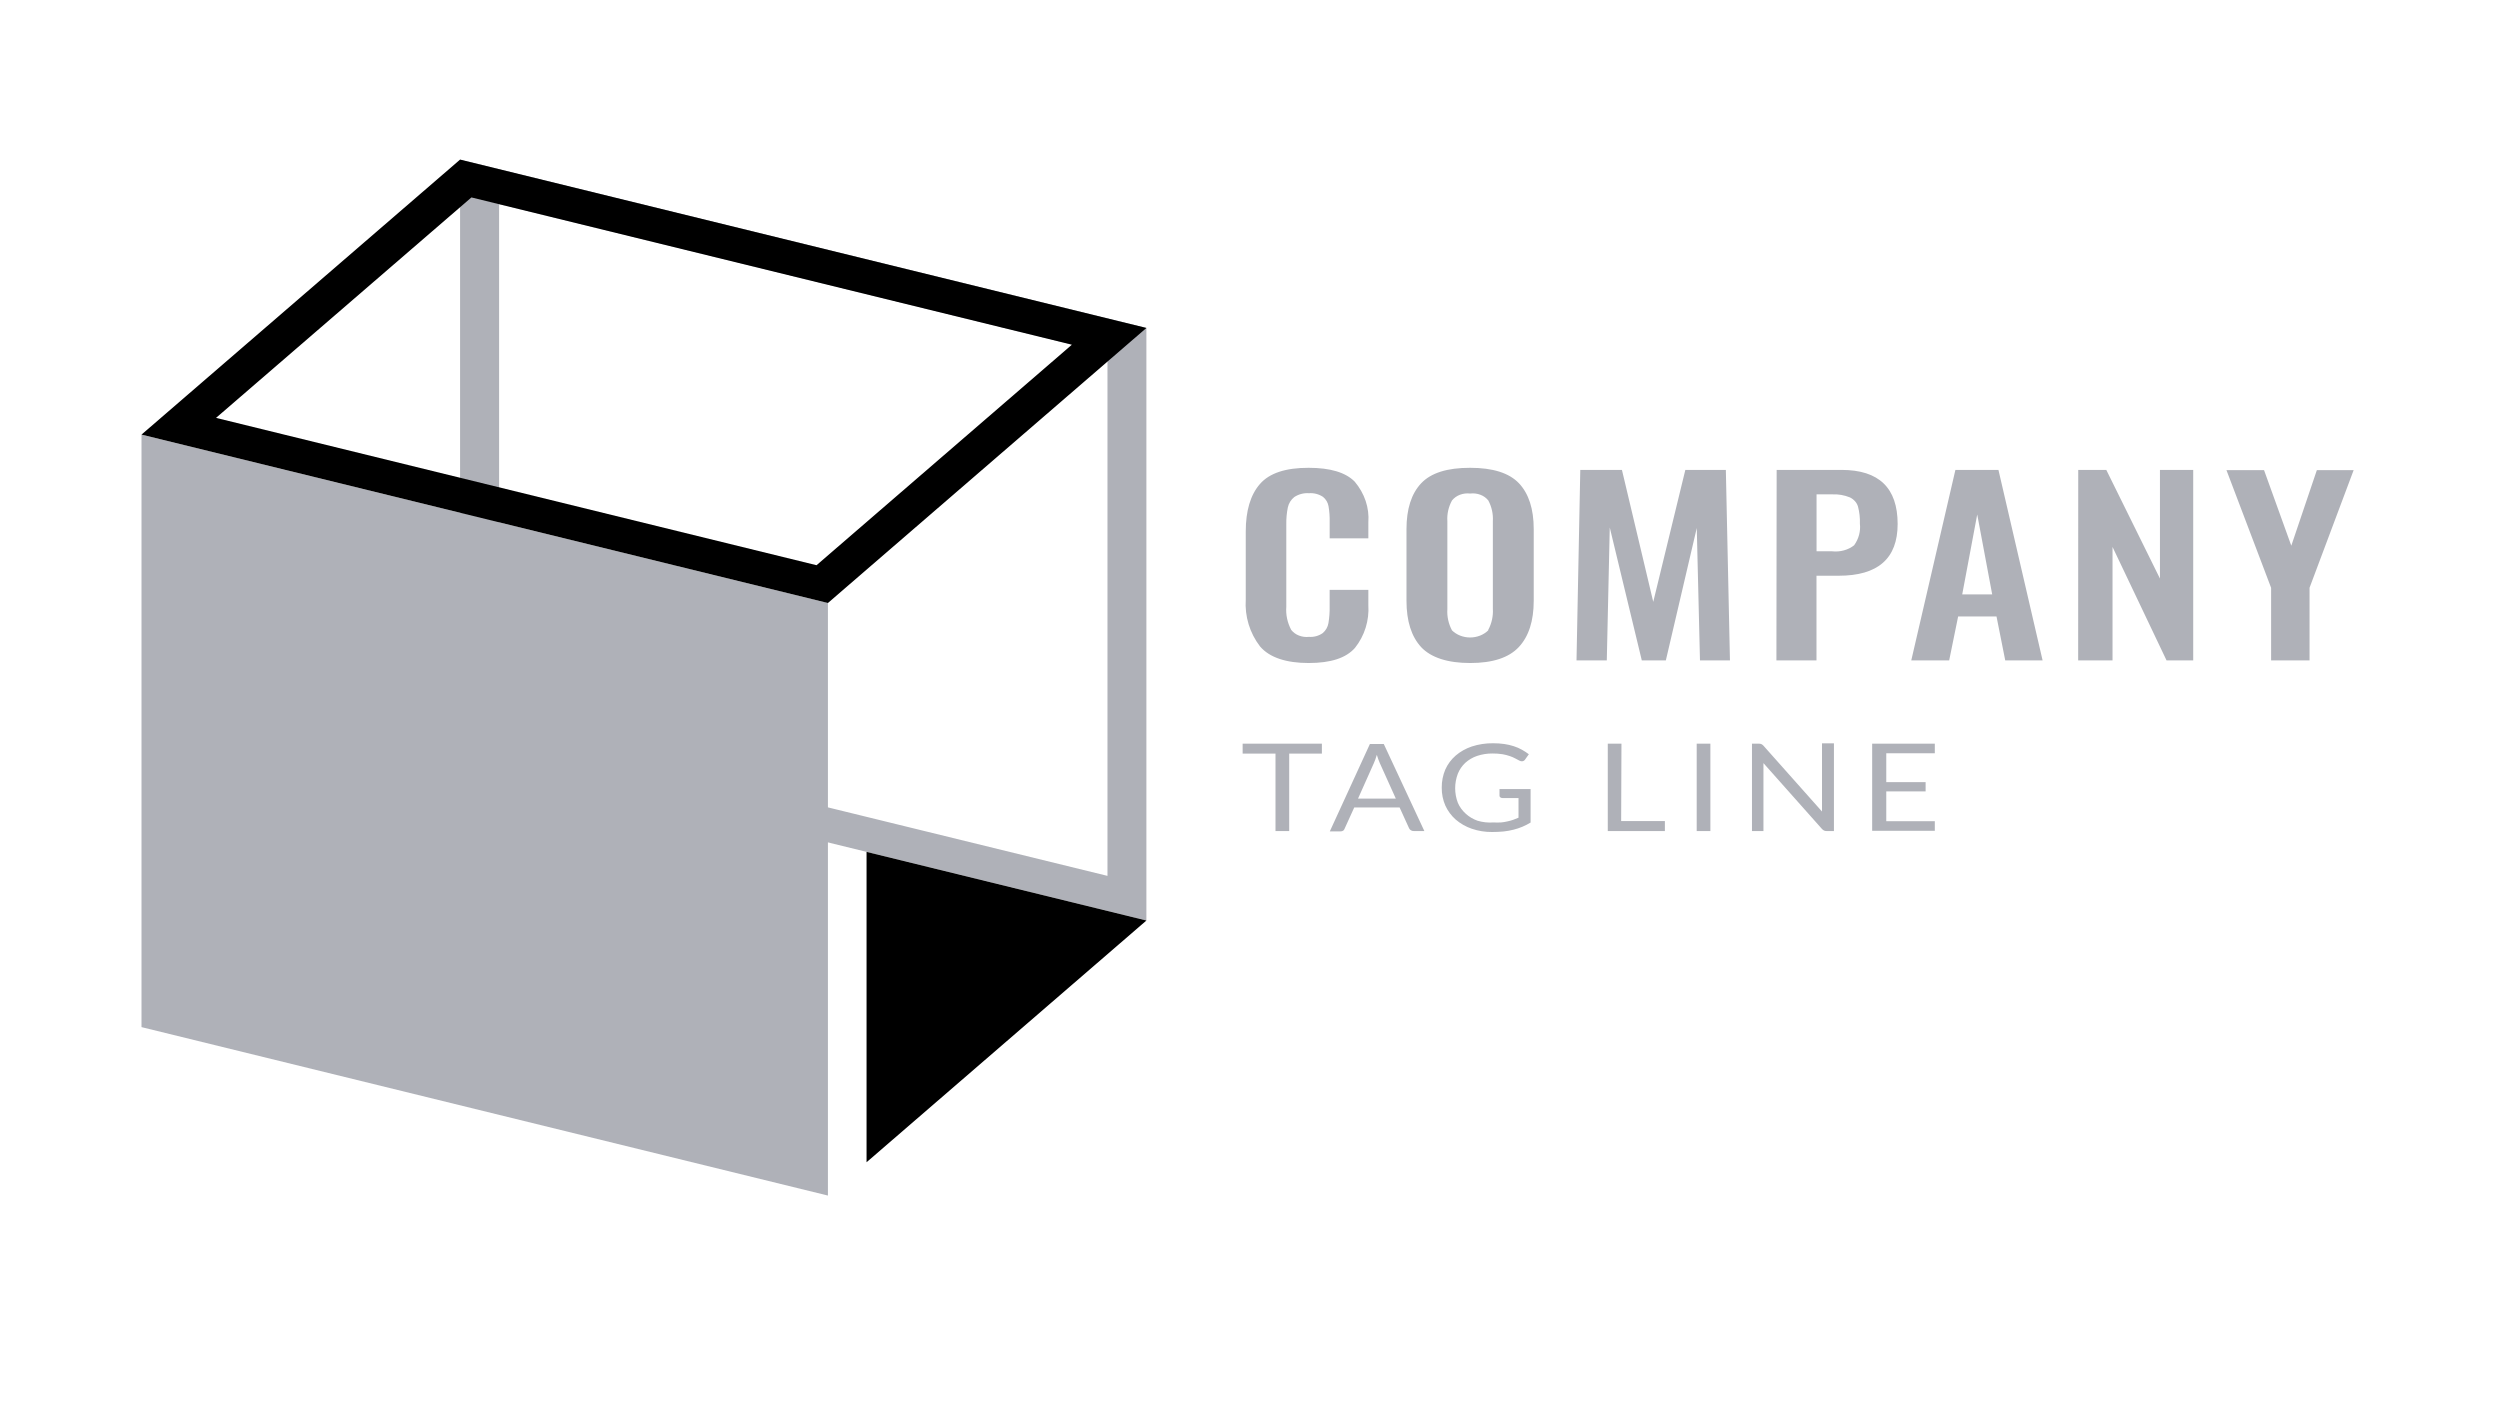
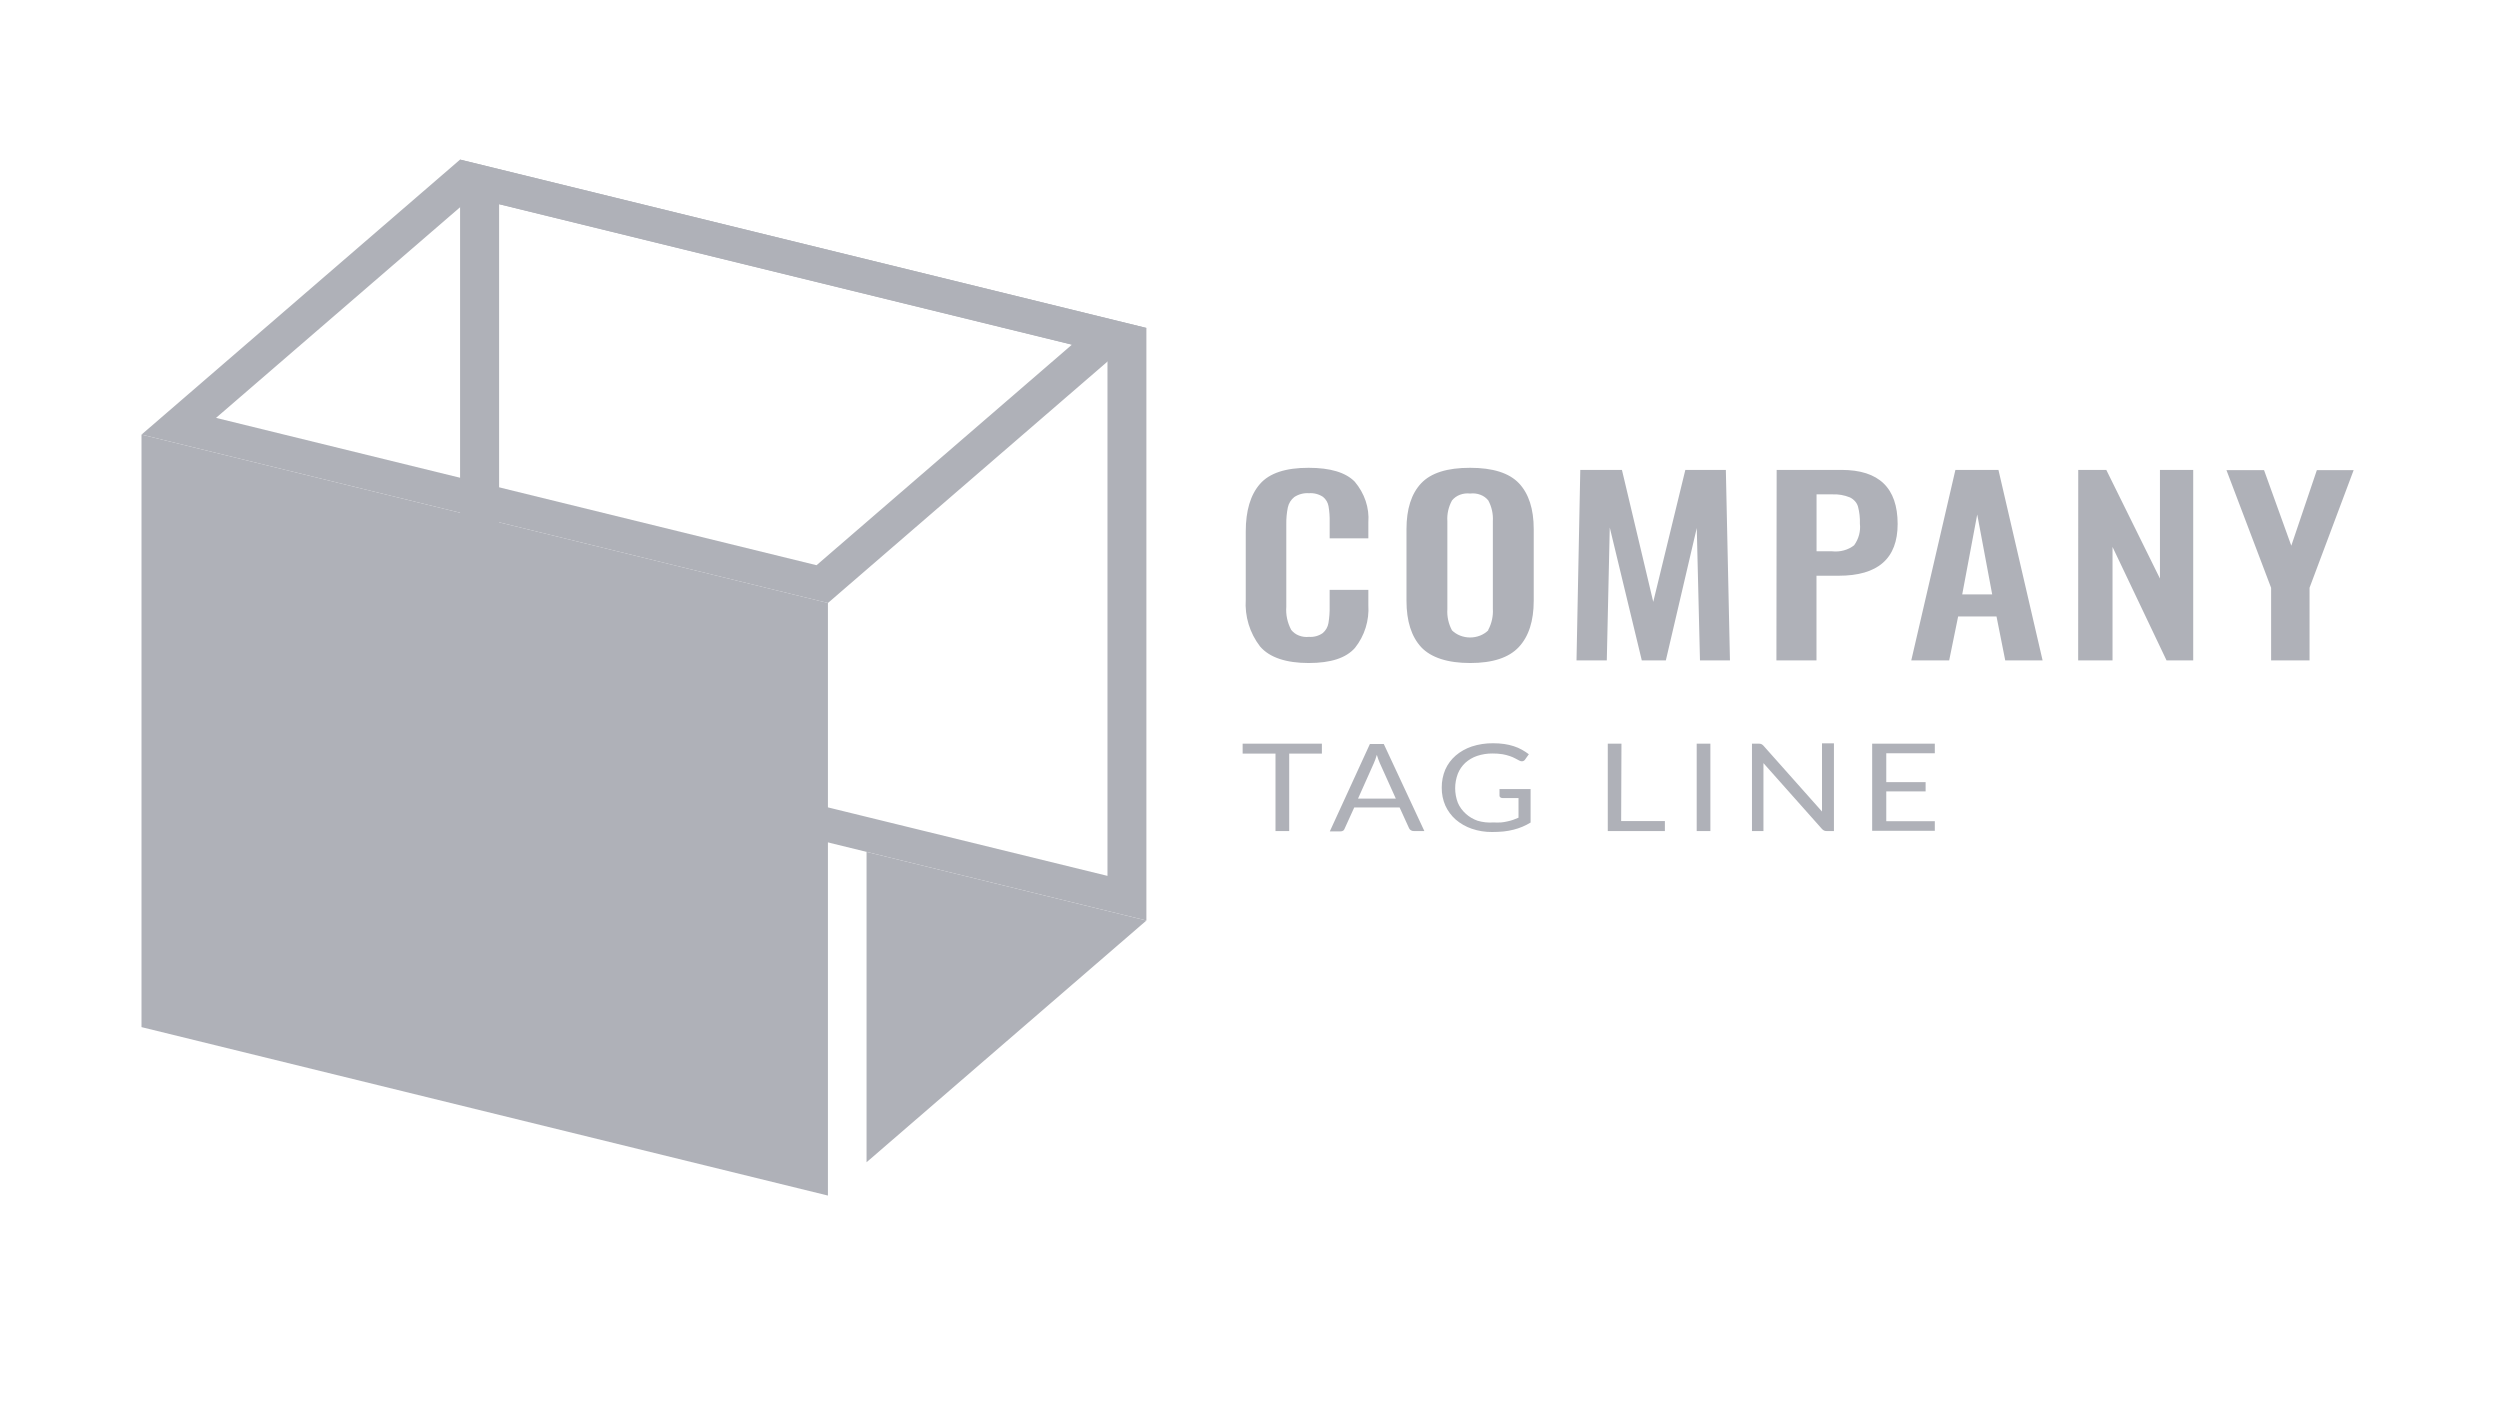
- <svg xmlns="http://www.w3.org/2000/svg" width="106" height="60">
+ <svg xmlns="http://www.w3.org/2000/svg" width="106" height="60" fill="none">
  <path d="M53.425 27.408a2.947 2.947 0 0 1-.605-1.988v-2.884c0-.883.2-1.555.602-2.015.4-.46 1.089-.688 2.065-.686.917 0 1.569.196 1.953.587.42.499.625 1.109.578 1.724v.678h-1.64v-.687c.005-.224-.01-.449-.048-.671a.65.65 0 0 0-.235-.399.95.95 0 0 0-.594-.155 1.005 1.005 0 0 0-.625.164.768.768 0 0 0-.272.44 3.332 3.332 0 0 0-.065.713v3.499c-.026.337.047.675.21.982a.77.77 0 0 0 .328.238.9.9 0 0 0 .424.055.893.893 0 0 0 .58-.158.704.704 0 0 0 .245-.425c.038-.232.056-.467.051-.701v-.71h1.641v.648a2.64 2.64 0 0 1-.567 1.813c-.377.428-1.02.642-1.964.642s-1.658-.229-2.062-.704ZM60.257 27.438c-.414-.45-.622-1.103-.622-1.968v-3.033c0-.857.208-1.505.622-1.945.414-.44 1.107-.659 2.079-.657.965 0 1.654.22 2.069.657.414.44.625 1.088.625 1.945v3.032c0 .857-.21 1.514-.632 1.966-.421.451-1.107.677-2.062.677-.955 0-1.661-.229-2.08-.674Zm2.843-.728c.149-.28.216-.589.197-.897v-3.714a1.649 1.649 0 0 0-.193-.88.776.776 0 0 0-.335-.241.906.906 0 0 0-.433-.052.918.918 0 0 0-.434.052.787.787 0 0 0-.337.241c-.15.275-.217.578-.197.88v3.731c-.02.309.047.617.197.898.096.094.214.17.346.222a1.16 1.16 0 0 0 .843 0c.133-.052.25-.128.346-.222v-.018ZM67.004 19.924h1.766l1.328 5.595 1.36-5.595h1.718L73.35 28h-1.271l-.136-5.613L70.632 28h-1.02l-1.358-5.634L68.128 28h-1.284l.16-8.076ZM75.33 19.924h2.752c1.585 0 2.378.764 2.378 2.293 0 1.464-.835 2.196-2.504 2.194h-.937V28H75.32l.01-8.077Zm2.351 3.451c.168.019.338.006.5-.039.161-.044.31-.117.434-.216.195-.273.281-.593.245-.912a2.529 2.529 0 0 0-.082-.733.593.593 0 0 0-.125-.222.703.703 0 0 0-.214-.162 1.76 1.76 0 0 0-.758-.13h-.659v2.414h.66ZM82.91 19.924h1.824L86.606 28h-1.584l-.37-1.862h-1.627L82.645 28h-1.607l1.871-8.076Zm1.559 5.279-.635-3.39-.636 3.39h1.27ZM88.117 19.924h1.19l2.275 4.607v-4.607h1.41V28h-1.131l-2.29-4.81V28h-1.457l.003-8.076ZM96.294 24.92l-1.892-4.985h1.594l1.155 3.203 1.083-3.203h1.56l-1.869 4.986V28h-1.63v-3.08ZM56.048 31.532v.422h-1.386v3.282h-.581v-3.282h-1.393v-.422h3.36ZM60.393 35.236h-.449a.2.2 0 0 1-.126-.035.194.194 0 0 1-.074-.085l-.401-.88H57.42l-.4.88a.243.243 0 0 1-.062.1.208.208 0 0 1-.126.035h-.448l1.699-3.704h.59l1.72 3.69Zm-2.813-1.375h1.603l-.68-1.508a2.699 2.699 0 0 1-.125-.349c-.024.07-.044.138-.064.197l-.062.155-.672 1.505ZM63.321 34.872c.107.005.213.005.32 0 .091-.008.182-.023.271-.044a2.11 2.11 0 0 0 .245-.067c.075-.027.15-.059.228-.091v-.833h-.68a.137.137 0 0 1-.092-.03.086.086 0 0 1-.026-.03.074.074 0 0 1-.008-.037v-.284h1.318v1.42a2.573 2.573 0 0 1-.716.301c-.14.036-.281.061-.425.077a5.13 5.13 0 0 1-.496.023 2.59 2.59 0 0 1-.856-.138 2.09 2.09 0 0 1-.68-.387 1.79 1.79 0 0 1-.438-.587 1.851 1.851 0 0 1-.156-.768 1.921 1.921 0 0 1 .153-.774 1.7 1.7 0 0 1 .438-.587c.194-.167.425-.297.68-.384.29-.095.6-.142.91-.138.158 0 .316.01.472.032.138.02.274.051.404.094.12.038.233.088.34.147.104.058.203.122.296.193l-.163.229a.142.142 0 0 1-.055.05.17.17 0 0 1-.078.02.222.222 0 0 1-.105-.029 2.096 2.096 0 0 1-.167-.088 1.504 1.504 0 0 0-.227-.1 2.128 2.128 0 0 0-.313-.082 2.613 2.613 0 0 0-.431-.032 2.01 2.01 0 0 0-.656.103 1.44 1.44 0 0 0-.5.293 1.29 1.29 0 0 0-.315.46 1.731 1.731 0 0 0 0 1.235c.074.175.19.333.34.467.139.127.308.227.495.293.216.064.445.089.673.073ZM68.736 34.814h1.855v.422H68.17v-3.704h.58l-.013 3.282ZM72.52 35.236h-.58v-3.704h.58v3.704ZM74.681 31.55a.28.28 0 0 1 .089.067l2.483 2.792a.881.881 0 0 1 0-.132V31.517h.506v3.72h-.292a.275.275 0 0 1-.126-.021.328.328 0 0 1-.091-.07l-2.48-2.79v2.88h-.486v-3.704h.302c.033 0 .066.006.095.017ZM82.036 31.532v.407h-2.058v1.223h1.668v.393h-1.668v1.264h2.058v.408H79.38v-3.695h2.656ZM21.162 8.656l25.795 6.323v22.158l-25.795-6.32V8.655Zm-1.655-1.89v25.127l29.1 7.136V13.905l-29.1-7.138Z" fill="#AFB1B8" />
  <path d="M35.104 50.692 6 43.55V18.427l29.104 7.139v25.126Z" fill="#AFB1B8" />
-   <path d="m19.99 8.371 25.458 6.244-10.827 9.35L9.16 17.718 19.99 8.37Zm-.483-1.604L6 18.427l29.104 7.14 13.504-11.662-29.1-7.138ZM36.742 49.279 48.608 39.03 36.742 36.12v13.16Z" />
+   <path d="m19.99 8.371 25.458 6.244-10.827 9.35L9.16 17.718 19.99 8.37Zm-.483-1.604L6 18.427l29.104 7.14 13.504-11.662-29.1-7.138ZM36.742 49.279 48.608 39.03 36.742 36.12v13.16Z" fill="#AFB1B8" />
</svg>
